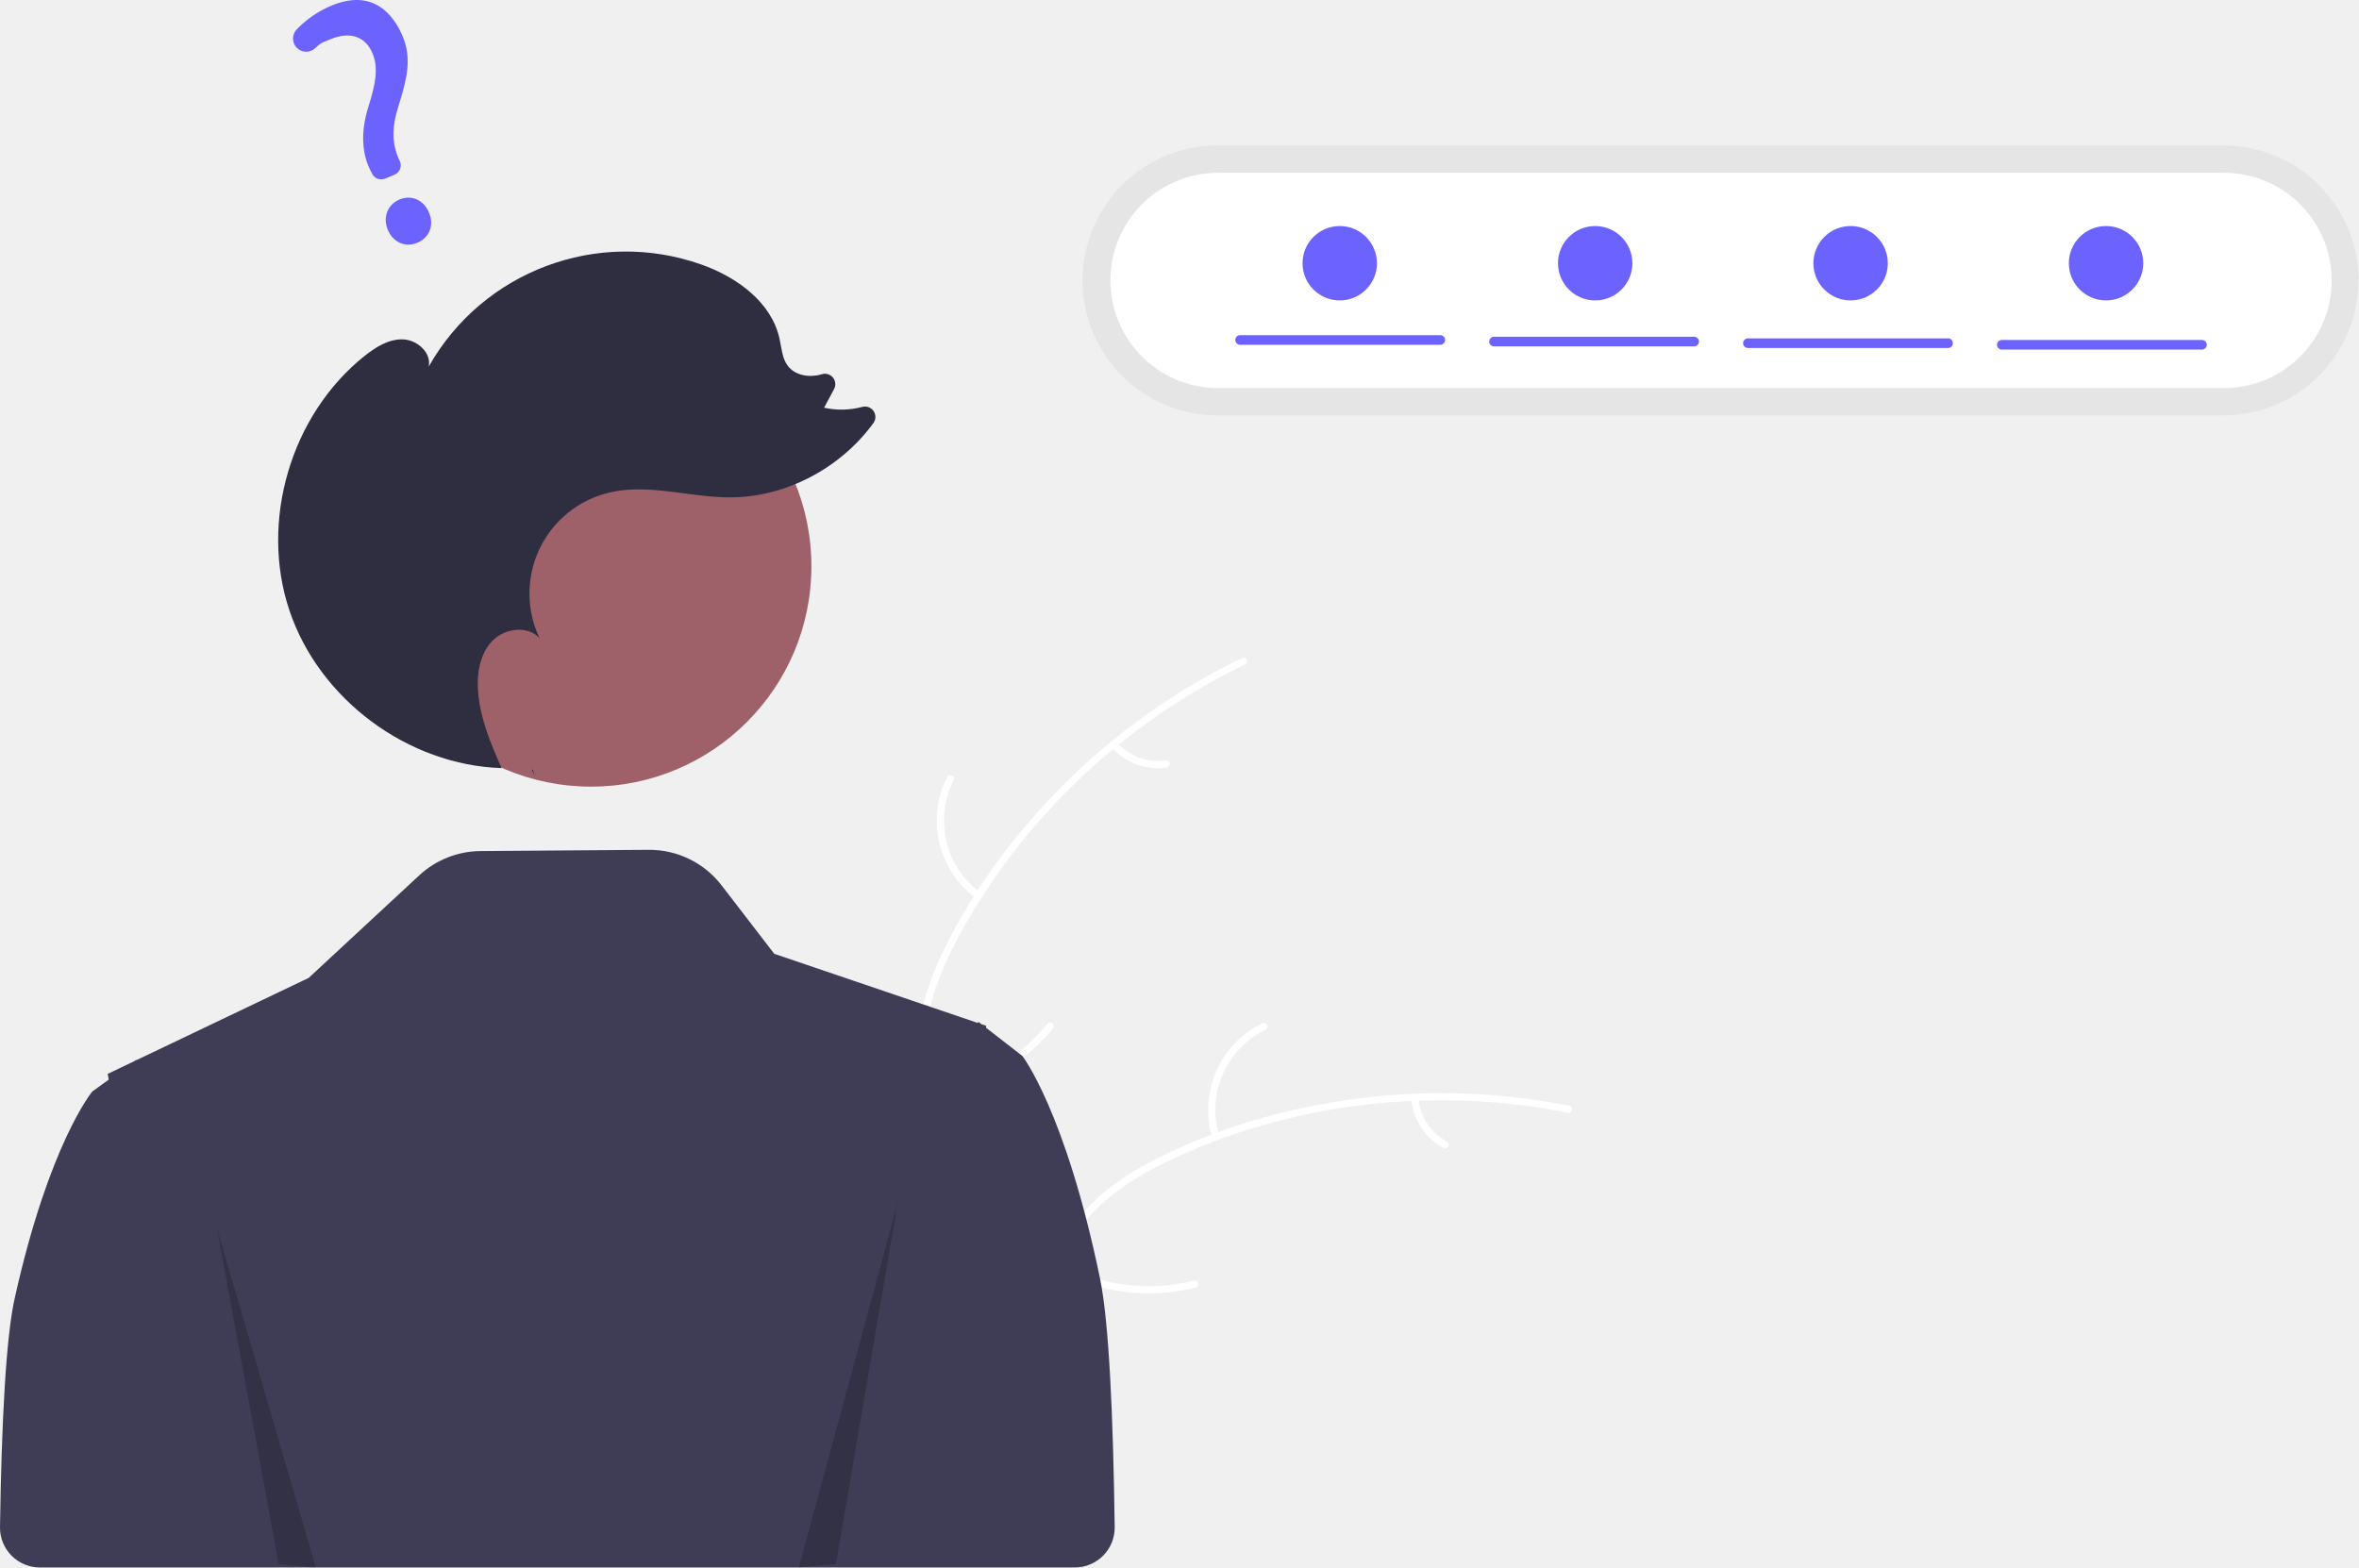
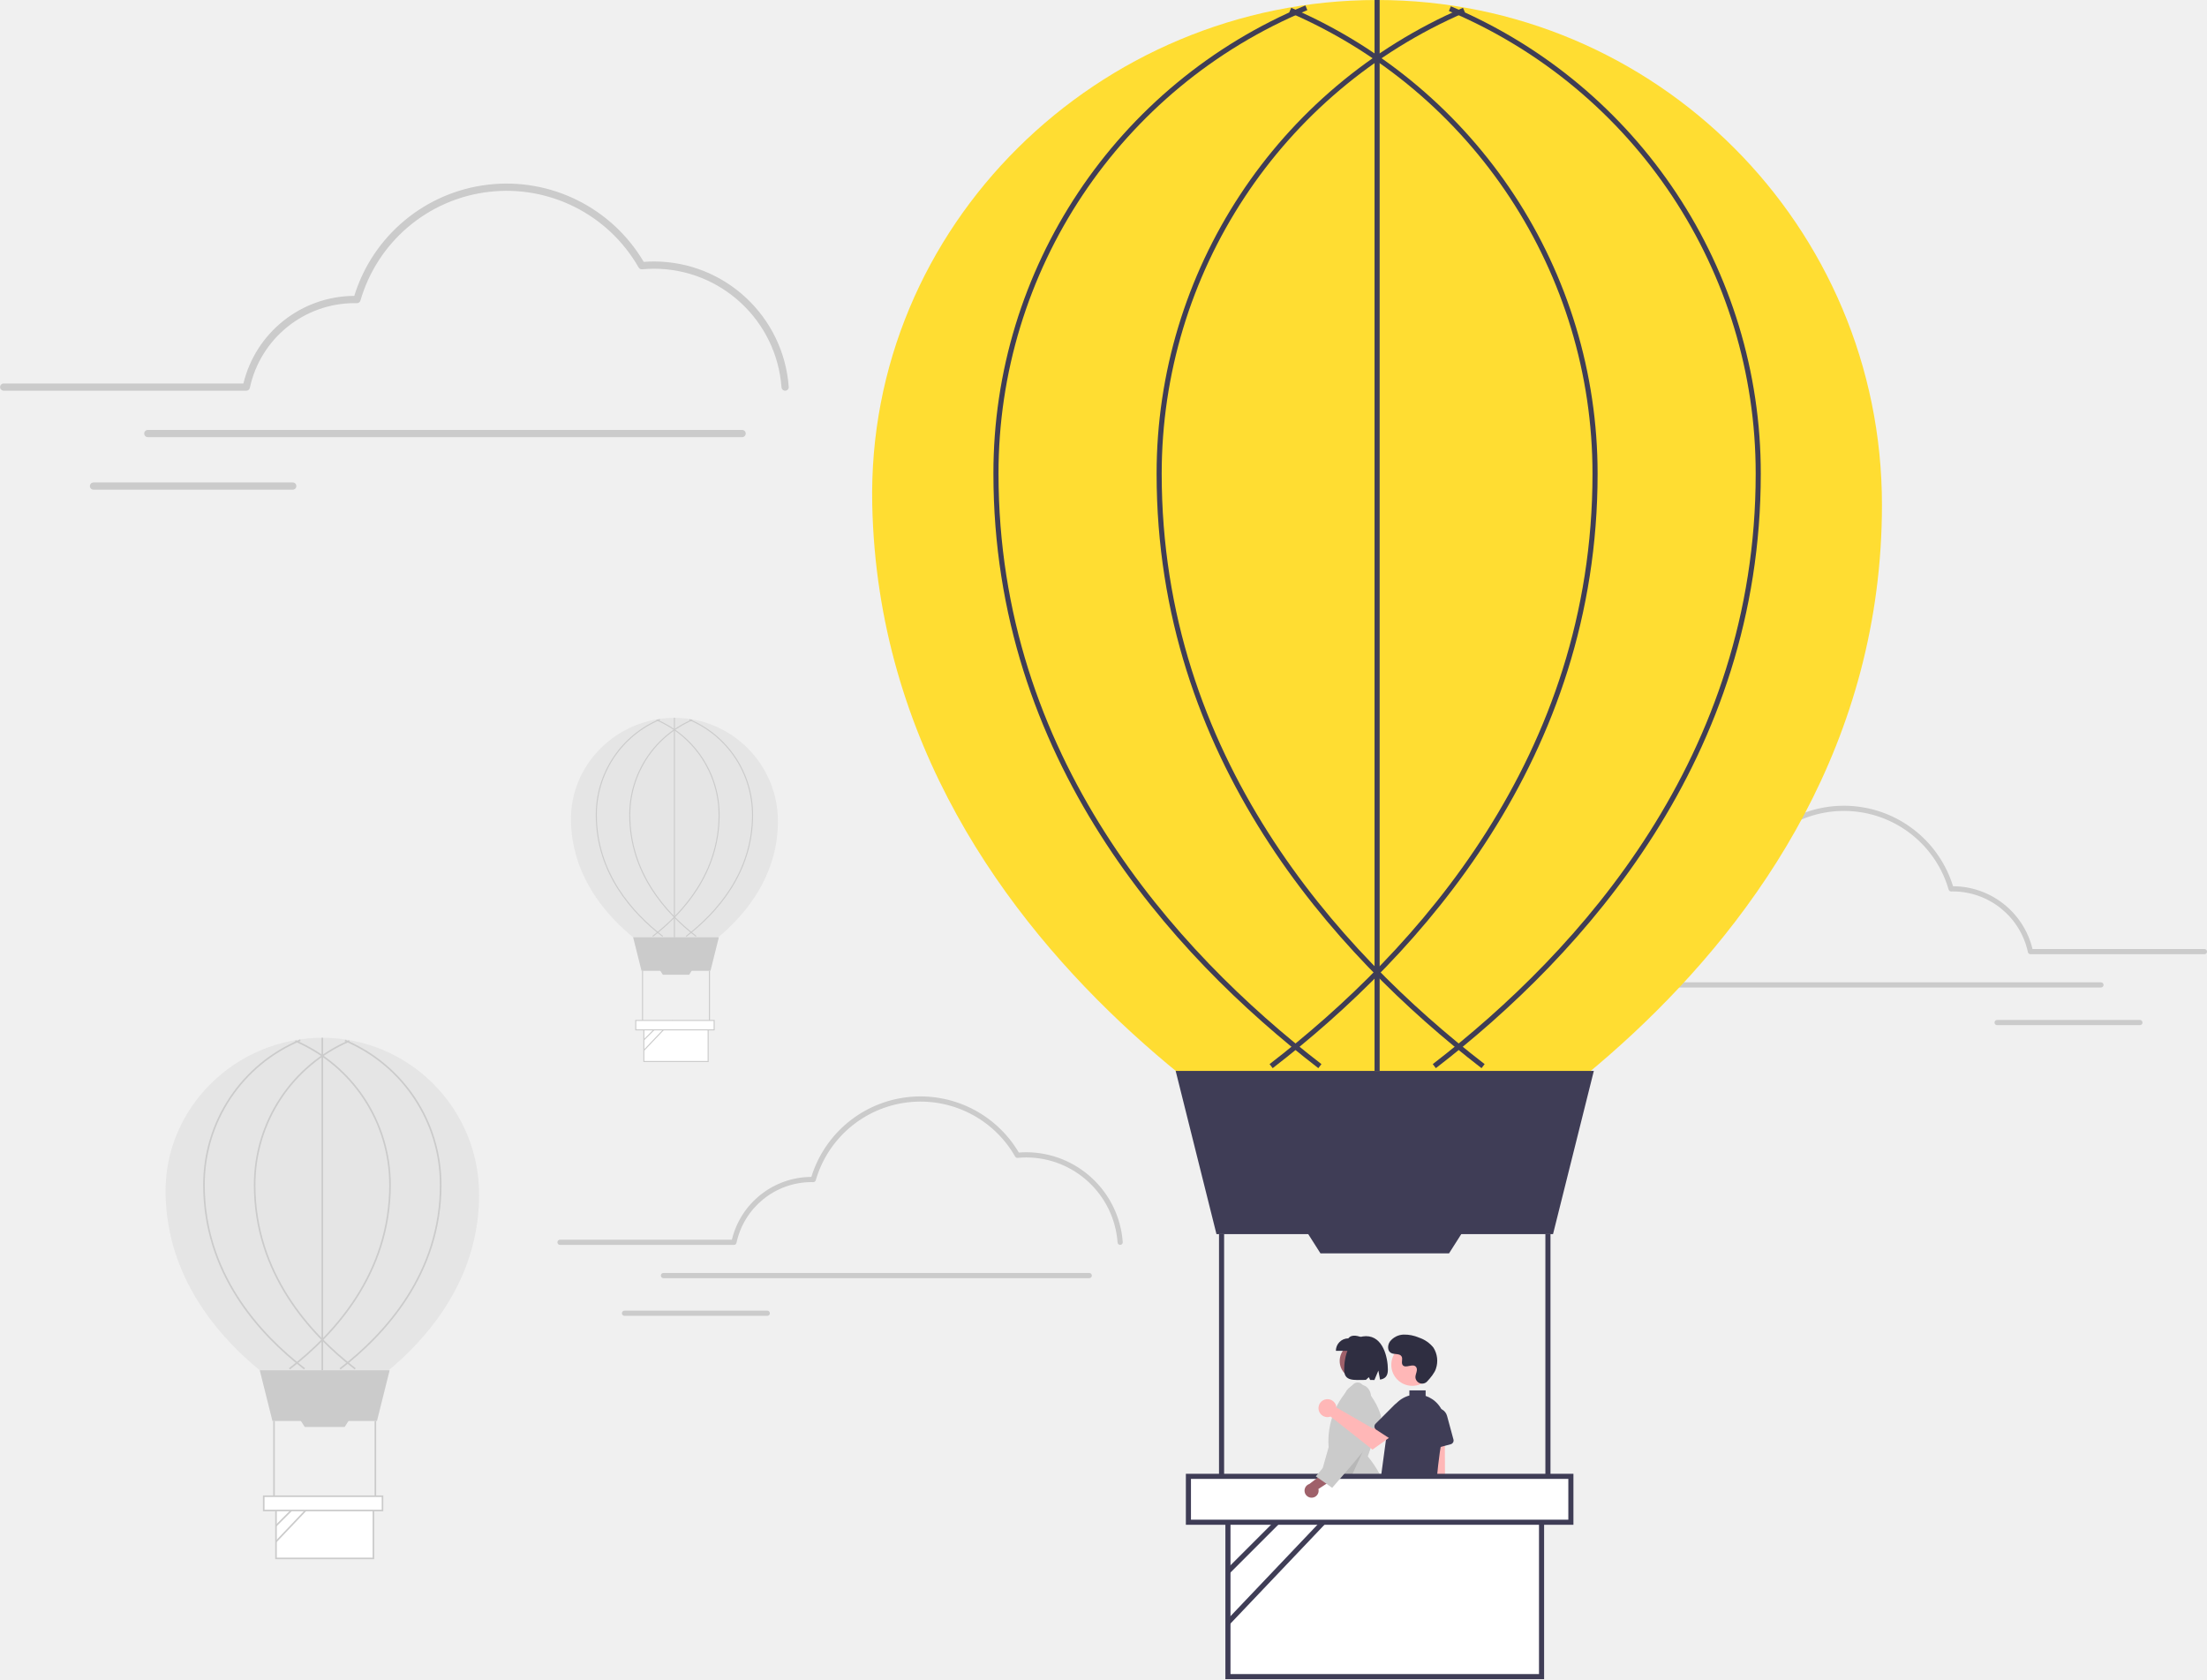
- <svg xmlns="http://www.w3.org/2000/svg" data-name="Layer 1" width="951.235" height="632.162" viewBox="0 0 951.235 632.162">
-   <path d="M465.591,496.884c32.599-57.345,94.782-101.377,160.608-97.135a303.919,303.919,0,0,0-79.931,192.744c-1.081,27.644.595,58.502-17.759,79.201-11.42,12.88-28.877,19.117-46.04,20.426-17.164,1.308-34.324-1.793-51.259-4.881l-4.108,1.261C425.537,622.556,432.992,554.23,465.591,496.884Z" transform="translate(-124.3823 -133.0693)" fill="#f0f0f0" />
-   <path d="M626.297,401.13C577.62,424.563,536.113,463.7,510.633,511.429c-5.509,10.319-10.199,21.266-12.244,32.841-2.047,11.58-.617,22.603,3.338,33.602,3.616,10.055,8.479,19.921,9.588,30.68,1.169,11.34-3.004,21.944-10.515,30.359-9.19,10.296-21.531,16.677-33.817,22.497-13.641,6.462-27.912,12.958-37.573,25.019-1.171,1.461-3.37-.441-2.201-1.9,16.809-20.983,45.583-24.928,65.536-41.831,9.31-7.887,16.3-18.628,15.859-31.214-.386-11.005-5.392-21.184-9.141-31.333-3.937-10.657-5.9-21.372-4.488-32.734,1.444-11.622,5.716-22.776,10.937-33.191,11.774-23.488,27.887-45.051,46.345-63.691a264.375,264.375,0,0,1,73.099-52.155c1.681-.809,2.612,1.947.942,2.751Z" transform="translate(-124.3823 -133.0693)" fill="#fff" />
-   <path d="M518.097,495.478a38.974,38.974,0,0,1-11.761-49.077c.851-1.666,3.48-.421,2.627,1.247a36.089,36.089,0,0,0,11.033,45.63c1.515,1.097-.393,3.291-1.9,2.201Z" transform="translate(-124.3823 -133.0693)" fill="#fff" />
-   <path d="M499.222,573.016A75.118,75.118,0,0,0,546.783,545.906c1.176-1.457,3.375.444,2.201,1.9A78.134,78.134,0,0,1,499.435,575.915c-1.855.266-2.058-2.635-.213-2.899Z" transform="translate(-124.3823 -133.0693)" fill="#fff" />
-   <path d="M574.907,432.685a22.061,22.061,0,0,0,19.718,7.03c1.851-.289,2.052,2.612.213,2.899a24.721,24.721,0,0,1-21.83-7.728,1.502,1.502,0,0,1-.151-2.05,1.461,1.461,0,0,1,2.05-.151Z" transform="translate(-124.3823 -133.0693)" fill="#fff" />
-   <path d="M757.173,580.652c-1.151.213-2.302.427-3.463.662a290.53,290.53,0,0,0-45.425,12.557c-1.149.4-2.308.823-3.443,1.255a306.284,306.284,0,0,0-96.329,58.622,297.44,297.44,0,0,0-31.2,32.695c-13.196,16.123-26.221,34.654-43.465,45.166a51.028,51.028,0,0,1-5.552,3.01l-99.338-41.204c-.179-.207-.368-.392-.548-.599l-4.041-1.464c.451-.636.932-1.287,1.383-1.923.26-.37.542-.731.802-1.102.18-.244.362-.488.511-.718.06-.081.121-.162.171-.221.149-.23.311-.429.451-.636q4.02-5.465,8.13-10.892c.009-.023.009-.023.041-.036,20.951-27.516,44.382-53.525,71.017-75.151.802-.65,1.611-1.324,2.458-1.955a283.824,283.824,0,0,1,38.364-25.951,250.912,250.912,0,0,1,22.758-11.253A208.652,208.652,0,0,1,633.669,545.389c43.431-4.033,87.669,5.869,120.98,33.154C755.5,579.241,756.331,579.931,757.173,580.652Z" transform="translate(-124.3823 -133.0693)" fill="#f0f0f0" />
-   <path d="M756.427,581.82c-52.975-10.597-109.678-4.339-158.759,18.43-10.611,4.923-20.947,10.84-29.549,18.85-8.606,8.014-14.101,17.676-17.565,28.839-3.167,10.205-5.224,21.011-10.816,30.269-5.895,9.758-15.61,15.712-26.674,17.909-13.537,2.688-27.232.352-40.545-2.397-14.782-3.053-30.088-6.459-45.063-2.646-1.814.462-2.425-2.381-.613-2.842,26.055-6.634,51.404,7.541,77.512,6.058,12.183-.692,24.23-5.06,31.455-15.374,6.318-9.019,8.449-20.16,11.566-30.521,3.273-10.879,8.157-20.616,16.124-28.838,8.151-8.41,18.277-14.744,28.715-19.916,23.542-11.665,49.39-19.181,75.35-22.951a264.375,264.375,0,0,1,89.766,2.367c1.83.366.913,3.127-.905,2.763Z" transform="translate(-124.3823 -133.0693)" fill="#fff" />
-   <path d="M613.231,592.008a38.974,38.974,0,0,1,20.158-46.266c1.682-.817,3.032,1.759,1.347,2.577a36.089,36.089,0,0,0-18.663,43.076c.549,1.788-2.296,2.391-2.842.613Z" transform="translate(-124.3823 -133.0693)" fill="#fff" />
-   <path d="M551.478,642.554a75.118,75.118,0,0,0,54.296,6.99c1.816-.456,2.427,2.387.613,2.842a78.135,78.135,0,0,1-56.485-7.388c-1.641-.905-.057-3.343,1.576-2.443Z" transform="translate(-124.3823 -133.0693)" fill="#fff" />
-   <path d="M696.396,576.075a22.061,22.061,0,0,0,11.511,17.484c1.652.884.066,3.321-1.576,2.443a24.721,24.721,0,0,1-12.777-19.314,1.502,1.502,0,0,1,1.114-1.728,1.461,1.461,0,0,1,1.728,1.114Z" transform="translate(-124.3823 -133.0693)" fill="#fff" />
-   <path d="M567.941,648.631c-13.912-67.267-31.302-89.694-31.302-89.694l-6.643-5.152-7.989-6.206.039-.798-1.895-.644-.445-.346-.729-.56-.117.126-.248.256-36.152-12.289-45.865-15.579L415.355,490.14a36.734,36.734,0,0,0-29.387-14.334l-67.829.502a36.734,36.734,0,0,0-24.71,9.801l-44.583,41.354-69.469,33.178-.117-.117-.729.521-10.734,5.132.443,2.306-6.643,4.794s-17.39,20.868-31.302,83.459c-3.539,15.926-5.281,50.09-5.91,92.188a16.069,16.069,0,0,0,16.062,16.307H511.494v-0H557.806a16.072,16.072,0,0,0,16.063-16.291C573.254,703.131,571.513,665.902,567.941,648.631Z" transform="translate(-124.3823 -133.0693)" fill="#3f3d56" />
-   <path d="M615.548,191.732a54.431,54.431,0,1,0,0,108.861H1021.187a54.431,54.431,0,0,0,0-108.861Z" transform="translate(-124.3823 -133.0693)" fill="#e5e5e5" />
-   <path d="M615.548,202.747a43.415,43.415,0,1,0,0,86.83H1021.187a43.415,43.415,0,0,0,0-86.83Z" transform="translate(-124.3823 -133.0693)" fill="#fff" />
-   <circle id="e096411a-cdc3-4e6d-bbd4-4630e1fee17e" data-name="ab6171fa-7d69-4734-b81c-8dff60f9761b" cx="238.323" cy="228.392" r="88.863" fill="#9e616a" />
-   <path d="M339.972,445.973q-.569-1.254-1.136-2.516c.146.005.29.026.435.029Z" transform="translate(-124.3823 -133.0693)" fill="#2f2e41" />
-   <path d="M271.371,276.64c4.494-3.585,9.747-6.884,15.494-6.699,5.746.185,11.573,5.375,10.383,11a91.318,91.318,0,0,1,109.895-41.208c14.282,5.039,28.287,15.119,31.568,29.904.842,3.795,1.023,7.957,3.393,11.039,2.988,3.886,8.705,4.765,13.412,3.398q.071-.021.141-.042a4.199,4.199,0,0,1,5.073,5.927l-4.041,7.537a32.383,32.383,0,0,0,15.428-.328,4.195,4.195,0,0,1,4.455,6.528c-13.325,18.294-35.586,30.108-58.303,29.969-16.146-.098-32.458-5.663-48.172-1.95a41.844,41.844,0,0,0-28.144,58.74c-4.827-5.28-14.159-4.03-19.097,1.147-4.938,5.177-6.216,12.904-5.719,20.041.761,10.916,5.038,21.201,9.546,31.212-37.801-1.19-73.555-27.707-85.59-63.572C229.008,343.267,241.674,300.33,271.371,276.64Z" transform="translate(-124.3823 -133.0693)" fill="#2f2e41" />
-   <polygon points="87.464 495.253 112.388 630.86 127.343 632.162 87.464 495.253" opacity="0.2" />
-   <polygon points="362.007 485.026 337.083 630.762 322.128 632.162 362.007 485.026" opacity="0.2" />
-   <path d="M292.629,231.001c-4.779,1.995-9.765-.191-11.857-5.2-2.123-5.085-.14-10.246,4.715-12.274,4.856-2.028,9.754.165,11.911,5.331C299.524,223.948,297.563,228.941,292.629,231.001Zm-9.154-27.482-3.8,1.587a4.099,4.099,0,0,1-5.206-1.909l-.188-.368c-4.088-7.373-4.557-16.335-1.384-26.621,2.939-9.227,4.16-15.717,1.705-21.596-2.838-6.797-8.899-8.927-16.628-5.842-2.998,1.252-3.952,1.232-6.311,3.572a5.416,5.416,0,0,1-3.921,1.593,5.235,5.235,0,0,1-3.747-1.643,5.348,5.348,0,0,1-.037-7.297,41.535,41.535,0,0,1,14.046-9.644c16.606-6.934,24.966,3.303,28.792,12.465,3.742,8.961,1.637,17.275-1.745,28.043-2.834,8.948-2.669,15.578.55,22.17a4.081,4.081,0,0,1-2.126,5.491Z" transform="translate(-124.3823 -133.0693)" fill="#6c63ff" />
-   <path d="M705.149,272.122h-80.707a1.944,1.944,0,1,1,0-3.888h80.707a1.944,1.944,0,0,1,0,3.888Z" transform="translate(-124.3823 -133.0693)" fill="#6c63ff" />
-   <path d="M807.53,272.77h-80.707a1.944,1.944,0,1,1,0-3.888h80.707a1.944,1.944,0,1,1,0,3.888Z" transform="translate(-124.3823 -133.0693)" fill="#6c63ff" />
-   <path d="M909.912,273.418H829.205a1.944,1.944,0,0,1,0-3.888h80.707a1.944,1.944,0,1,1,0,3.888Z" transform="translate(-124.3823 -133.0693)" fill="#6c63ff" />
-   <path d="M1012.294,274.066h-80.707a1.944,1.944,0,0,1,0-3.888h80.707a1.944,1.944,0,0,1,0,3.888Z" transform="translate(-124.3823 -133.0693)" fill="#6c63ff" />
-   <circle cx="540.235" cy="106.162" r="15" fill="#6c63ff" />
-   <circle cx="643.235" cy="106.162" r="15" fill="#6c63ff" />
-   <circle cx="746.235" cy="106.162" r="15" fill="#6c63ff" />
-   <circle cx="849.235" cy="106.162" r="15" fill="#6c63ff" />
+ <svg xmlns="http://www.w3.org/2000/svg" data-name="Layer 1" width="865.573" height="658.549" viewBox="0 0 865.573 658.549">
+   <path d="M475.131,273.96a1.421,1.421,0,0,1-1.416-1.321,50.211,50.211,0,0,0-49.941-46.526c-1.515,0-3.106.077-4.729.229A1.42,1.42,0,0,1,417.68,225.633a59.662,59.662,0,0,0-109.105,12.976,1.414,1.414,0,0,1-1.397,1.025l-.378-.011c-.197-.007-.393-.014-.591-.014a42.078,42.078,0,0,0-41.004,33.223,1.421,1.421,0,0,1-1.39,1.128H168.634a1.421,1.421,0,0,1,0-2.841H262.678a44.945,44.945,0,0,1,43.482-34.351,62.503,62.503,0,0,1,113.527-13.333c1.397-.109,2.768-.164,4.087-.164a53.062,53.062,0,0,1,52.775,49.169,1.421,1.421,0,0,1-1.318,1.517C475.198,273.959,475.164,273.96,475.131,273.96Z" transform="translate(-167.2136 -120.7253)" fill="#cbcbcb" />
+   <path d="M458.227,292.176H225.228a1.421,1.421,0,1,1,0-2.841H458.227a1.421,1.421,0,1,1,0,2.841Z" transform="translate(-167.2136 -120.7253)" fill="#cbcbcb" />
+   <path d="M282.057,312.777H203.917a1.421,1.421,0,1,1,0-2.841h78.14a1.421,1.421,0,0,1,0,2.841Z" transform="translate(-167.2136 -120.7253)" fill="#cbcbcb" />
+   <path d="M355.114,589.211c0,57.76-60.554,85.397-60.554,85.397s-61.176-27.638-62.418-85.397c-.73-33.95,27.528-61.486,61.486-61.486A61.486,61.486,0,0,1,355.114,589.211Z" transform="translate(-167.2136 -120.7253)" fill="#e5e5e5" />
+   <polygon points="147.842 557.299 106.851 557.299 101.882 537.425 152.81 537.425 147.842 557.299" fill="#cbcbcb" />
+   <rect x="108.248" y="591.288" width="38.196" height="19.905" fill="#fff" />
+   <path d="M313.968,732.228h-38.817v-20.526h38.817Zm-38.196-.621h37.575V712.323H275.772Z" transform="translate(-167.2136 -120.7253)" fill="#cbcbcb" />
+   <polygon points="135.176 559.643 119.517 559.643 117.72 556.819 136.973 556.819 135.176 559.643" fill="#cbcbcb" />
+   <rect x="107.161" y="557.299" width="0.621" height="30.432" fill="#cbcbcb" />
+   <rect x="146.91" y="557.299" width="0.621" height="30.432" fill="#cbcbcb" />
+   <path d="M300.785,657.814l-.379-.492c17.942-13.836,39.33-37.54,39.33-71.89a61.092,61.092,0,0,0-37.363-56.368l.242-.572a61.712,61.712,0,0,1,37.742,56.94C340.357,620.034,318.838,643.892,300.785,657.814Z" transform="translate(-167.2136 -120.7253)" fill="#cbcbcb" />
+   <path d="M280.911,657.814l-.379-.492c17.942-13.836,39.33-37.54,39.33-71.89A61.164,61.164,0,0,0,282.924,529.245l.246-.57A61.784,61.784,0,0,1,320.483,585.432C320.483,620.034,298.963,643.892,280.911,657.814Z" transform="translate(-167.2136 -120.7253)" fill="#cbcbcb" />
+   <path d="M306.345,657.814c-18.053-13.921-39.572-37.78-39.572-72.382a61.784,61.784,0,0,1,37.313-56.757l.246.57a61.164,61.164,0,0,0-36.938,56.186c0,34.35,21.388,58.054,39.33,71.89Z" transform="translate(-167.2136 -120.7253)" fill="#cbcbcb" />
+   <path d="M286.471,657.814c-18.053-13.921-39.572-37.779-39.572-72.382a61.669,61.669,0,0,1,37.995-57.046l.239.573a61.049,61.049,0,0,0-37.613,56.473c0,34.35,21.388,58.054,39.33,71.89Z" transform="translate(-167.2136 -120.7253)" fill="#cbcbcb" />
+   <rect x="126.104" y="407" width="0.621" height="130.425" fill="#cbcbcb" />
+   <line x1="108.248" y1="598.383" x2="119.637" y2="586.994" fill="#fff" />
+   <rect x="273.103" y="713.103" width="16.106" height="0.621" transform="translate(-589.3246 287.0362) rotate(-45)" fill="#cbcbcb" />
+   <line x1="108.248" y1="604.603" x2="125.18" y2="586.8" fill="#fff" />
+   <rect x="271.643" y="716.117" width="24.569" height="0.621" transform="translate(-598.1279 307.8066) rotate(-46.44446)" fill="#cbcbcb" />
+   <rect x="103.435" y="586.8" width="46.58" height="5.59" fill="#fff" />
+   <path d="M317.539,713.426H270.338v-6.211h47.201Zm-46.58-.621H316.918V707.836H270.959Z" transform="translate(-167.2136 -120.7253)" fill="#cbcbcb" />
+   <path d="M472.304,442.831c0,38.124-39.969,56.366-39.969,56.366s-40.379-18.242-41.198-56.366c-.482-22.408,18.17-40.583,40.583-40.583A40.583,40.583,0,0,1,472.304,442.831Z" transform="translate(-167.2136 -120.7253)" fill="#e5e5e5" />
+   <polygon points="278.65 380.726 251.594 380.726 248.315 367.608 281.93 367.608 278.65 380.726" fill="#cbcbcb" />
+   <rect x="252.517" y="403.16" width="25.211" height="13.138" fill="#fff" />
+   <path d="M445.146,537.228H419.525v-13.548H445.146Zm-25.211-.41h24.801V524.09h-24.801Z" transform="translate(-167.2136 -120.7253)" fill="#cbcbcb" />
+   <polygon points="270.29 382.273 259.954 382.273 258.768 380.409 271.476 380.409 270.29 382.273" fill="#cbcbcb" />
+   <rect x="251.799" y="380.726" width="0.41" height="20.087" fill="#cbcbcb" />
+   <rect x="278.035" y="380.726" width="0.41" height="20.087" fill="#cbcbcb" />
+   <path d="M436.445,488.111l-.25-.325c11.843-9.133,25.96-24.778,25.96-47.451a40.323,40.323,0,0,0-24.661-37.205l.16-.378a40.732,40.732,0,0,1,24.912,37.583C462.564,463.175,448.36,478.923,436.445,488.111Z" transform="translate(-167.2136 -120.7253)" fill="#cbcbcb" />
+   <path d="M423.327,488.112l-.25-.325c11.843-9.133,25.96-24.778,25.96-47.451a40.371,40.371,0,0,0-24.381-37.085l.163-.376a40.78,40.78,0,0,1,24.628,37.462C449.446,463.175,435.242,478.923,423.327,488.112Z" transform="translate(-167.2136 -120.7253)" fill="#cbcbcb" />
+   <path d="M440.115,488.111c-11.915-9.189-26.119-24.936-26.119-47.775A40.78,40.78,0,0,1,438.624,402.874l.163.376a40.371,40.371,0,0,0-24.381,37.086c0,22.672,14.117,38.318,25.96,47.451Z" transform="translate(-167.2136 -120.7253)" fill="#cbcbcb" />
+   <path d="M426.997,488.111c-11.916-9.189-26.119-24.936-26.119-47.775a40.704,40.704,0,0,1,25.078-37.653l.158.378a40.295,40.295,0,0,0-24.826,37.275c0,22.673,14.117,38.318,25.96,47.451Z" transform="translate(-167.2136 -120.7253)" fill="#cbcbcb" />
+   <rect x="264.302" y="281.522" width="0.41" height="86.086" fill="#cbcbcb" />
+   <line x1="252.517" y1="407.843" x2="260.034" y2="400.326" fill="#fff" />
+   <rect x="418.174" y="524.605" width="10.631" height="0.41" transform="translate(-414.2732 332.4398) rotate(-45)" fill="#cbcbcb" />
+   <line x1="252.517" y1="411.949" x2="263.692" y2="400.198" fill="#fff" />
+   <rect x="417.21" y="526.594" width="16.217" height="0.41" transform="translate(-416.7387 351.3098) rotate(-46.44446)" fill="#cbcbcb" />
+   <rect x="249.34" y="400.198" width="30.745" height="3.689" fill="#fff" />
+   <path d="M447.503,524.818h-31.155v-4.099h31.155Zm-30.745-.41h30.335v-3.279H416.758Z" transform="translate(-167.2136 -120.7253)" fill="#cbcbcb" />
+   <path d="M812.075,494.953a1.018,1.018,0,0,0,1.015-.947,35.991,35.991,0,0,1,35.797-33.349c1.086,0,2.226.055,3.39.164a1.018,1.018,0,0,0,.979-.508,42.765,42.765,0,0,1,78.205,9.301,1.014,1.014,0,0,0,1.001.735l.271-.008c.141-.005.282-.01.424-.01a30.161,30.161,0,0,1,29.391,23.814,1.018,1.018,0,0,0,.996.808h68.224a1.018,1.018,0,1,0,0-2.037H964.359a32.216,32.216,0,0,0-31.168-24.622,44.801,44.801,0,0,0-81.375-9.557c-1.002-.078-1.984-.117-2.929-.117a38.034,38.034,0,0,0-37.829,35.243,1.018,1.018,0,0,0,.945,1.087C812.027,494.952,812.051,494.953,812.075,494.953Z" transform="translate(-167.2136 -120.7253)" fill="#cbcbcb" />
+   <path d="M824.192,508.01H991.202a1.018,1.018,0,1,0,0-2.037H824.192a1.018,1.018,0,0,0,0,2.037Z" transform="translate(-167.2136 -120.7253)" fill="#cbcbcb" />
+   <path d="M950.468,522.777h56.01a1.018,1.018,0,0,0,0-2.037H950.468a1.018,1.018,0,1,0,0,2.037Z" transform="translate(-167.2136 -120.7253)" fill="#cbcbcb" />
+   <polygon points="522.992 647.768 519.639 647.768 518.044 634.839 522.992 634.839 522.992 647.768" fill="#9f616a" />
+   <path d="M691.06,771.743H680.251v-.137a4.212,4.212,0,0,1,4.207-4.207h6.602Z" transform="translate(-167.2136 -120.7253)" fill="#2f2e41" />
+   <polygon points="566.219 641.416 563.345 643.143 555.319 632.881 559.56 630.333 566.219 641.416" fill="#9f616a" />
+   <path d="M726.574,770.053l-.07-.117a4.212,4.212,0,0,1,1.439-5.773l5.659-3.4,2.237,3.723Z" transform="translate(-167.2136 -120.7253)" fill="#2f2e41" />
+   <path d="M691.077,765.825l-.058-0a45.014,45.014,0,0,1-4.88-.281c-.618-.061-1.288-.127-2.095-.193l-.028-.005c-.551-.164-.566-5.329-.333-23.011.12-9.056.255-19.321.094-25.858l-.002-.064.049-.042a24.575,24.575,0,0,1,21.623-5.49l.059.012.031.052c3.295,5.574,8.269,13.604,13.079,21.369,11.043,17.825,14.201,23.068,13.855,23.463l-.042.032c-.754.377-1.32.667-1.802.914a59.406,59.406,0,0,1-5.863,2.645l-.089.036-.065-.071c-11.205-12.278-20.529-25.993-26.297-38.672-.674,4.328-1.492,9.981-2.356,15.952-2.485,17.173-4.165,28.481-4.841,29.169Z" transform="translate(-167.2136 -120.7253)" fill="#2f2e41" />
+   <path d="M694.096,717.798a58.692,58.692,0,0,1,19.626,3.286,44.673,44.673,0,0,0-10.015-29.125l-.049-.059.025-.073c1.76-5.086,3.579-10.342,5.205-15.573l-.025-.088c-1.14-4.053-3.587-8.149-7.481-12.522a2.396,2.396,0,0,0-3.271-.166,30.476,30.476,0,0,0-9.821,24.81l.003.026-.008.025c-3.049,10.33-4.156,15.635-5.132,20.316-.712,3.415-1.329,6.372-2.567,10.596A63.622,63.622,0,0,1,694.096,717.798Z" transform="translate(-167.2136 -120.7253)" fill="#cbcbcb" />
+   <polygon points="536.719 564.419 526.8 586.013 521.133 580.277 536.719 564.419" opacity="0.1" />
+   <circle cx="532.478" cy="533.759" r="7.057" fill="#9f616a" />
+   <path d="M691.135,650.498h11.206V645.614c-2.459-.977-4.866-1.808-6.321,0a4.884,4.884,0,0,0-4.884,4.884Z" transform="translate(-167.2136 -120.7253)" fill="#2f2e41" />
+   <path d="M702.961,644.752c6.699,0,8.574,8.397,8.574,13.134,0,2.642-1.195,3.587-3.072,3.906l-.663-3.536-1.553,3.688c-.527.003-1.081-.008-1.656-.018l-.527-1.084-1.174,1.065c-4.702.007-8.503.692-8.503-4.021C694.387,653.149,696.032,644.752,702.961,644.752Z" transform="translate(-167.2136 -120.7253)" fill="#2f2e41" />
+   <path d="M905.304,318.725c0,186-195,275-195,275s-197-89-201-275c-2.351-109.327,88.648-198,198-198S905.304,209.373,905.304,318.725Z" transform="translate(-167.2136 -120.7253)" fill="#ffdd32" />
+   <polygon points="547.274 646.307 543.163 646.307 541.208 630.453 547.274 630.453 547.274 646.307" fill="#ffb7b7" />
+   <path d="M540.227,645.132h7.927a0,0,0,0,1,0,0v4.991a0,0,0,0,1,0,0h-12.918a0,0,0,0,1,0,0v0A4.991,4.991,0,0,1,540.227,645.132Z" fill="#2f2e41" />
+   <polygon points="562.696 646.307 558.586 646.307 556.63 630.453 562.697 630.453 562.696 646.307" fill="#ffb7b7" />
+   <path d="M555.65,645.132h7.927a0,0,0,0,1,0,0v4.991a0,0,0,0,1,0,0h-12.918a0,0,0,0,1,0,0v0A4.991,4.991,0,0,1,555.65,645.132Z" fill="#2f2e41" />
+   <path d="M729.407,719.814a3.602,3.602,0,0,1-.691-5.479l-2.706-38.407,7.796.756.214,37.612a3.621,3.621,0,0,1-4.612,5.518Z" transform="translate(-167.2136 -120.7253)" fill="#ffb7b7" />
+   <path d="M714.293,759.045l-4.525-.216a1.508,1.508,0,0,1-1.437-1.496l-.316-45.783a1.509,1.509,0,0,1,1.725-1.504l18.102,2.628a1.5,1.5,0,0,1,1.292,1.482l2.328,42.422a1.509,1.509,0,0,1-1.509,1.52h-4.878a1.502,1.502,0,0,1-1.49-1.274s-3.685-31.821-4.191-31.802c-.509.009-3.533,32.695-3.533,32.695a1.514,1.514,0,0,1-1.498,1.33Q714.329,759.047,714.293,759.045Z" transform="translate(-167.2136 -120.7253)" fill="#2f2e41" />
+   <path d="M727.774,688.833a1.503,1.503,0,0,1-.623-1.14l-.571-10.352a4.157,4.157,0,0,1,8.162-1.317l2.509,9.255a1.51,1.51,0,0,1-1.061,1.851l-7.138,1.935A1.503,1.503,0,0,1,727.774,688.833Z" transform="translate(-167.2136 -120.7253)" fill="#3f3d56" />
+   <circle cx="553.893" cy="535.271" r="8.234" fill="#ffb7b7" />
+   <path d="M726.934,662.511a2.66,2.66,0,0,1-4.589-1.478,2.701,2.701,0,0,1,.003-.522c.103-.99.675-1.889.538-2.935a1.539,1.539,0,0,0-.282-.72c-1.224-1.639-4.098.733-5.253-.751-.708-.91.124-2.343-.419-3.36-.717-1.342-2.843-.68-4.175-1.415-1.483-.818-1.394-3.093-.418-4.477a7.042,7.042,0,0,1,5.339-2.718,14.32,14.32,0,0,1,6.032,1.177,12.055,12.055,0,0,1,5.7,3.952,9.648,9.648,0,0,1,.975,8.215C729.887,659.143,728.188,661.175,726.934,662.511Z" transform="translate(-167.2136 -120.7253)" fill="#2f2e41" />
+   <path d="M729.326,669.731q-.215-.154-.438-.303a10.849,10.849,0,0,0-2.547-1.249v-2.164h-6.37v2.007a11.171,11.171,0,0,0-8.101,9.282L707.533,709.508a1.501,1.501,0,0,0,.312,1.14,1.482,1.482,0,0,0,1.024.561,22.773,22.773,0,0,1,8.609,2.949,12.782,12.782,0,0,0,6.271,1.601,15.117,15.117,0,0,0,5.105-.909,1.497,1.497,0,0,0,.978-1.343c.156-3.466,1.07-21.304,3.729-32.185A11.123,11.123,0,0,0,729.326,669.731Z" transform="translate(-167.2136 -120.7253)" fill="#3f3d56" />
+   <polygon points="609.091 484 477.091 484 461.091 420 625.091 420 609.091 484" fill="#3f3d56" />
+   <rect x="481.591" y="593.451" width="123" height="64.099" fill="#fff" />
+   <path d="M772.804,779.275h-125V713.176h125Zm-123-2h121V715.176h-121Z" transform="translate(-167.2136 -120.7253)" fill="#3f3d56" />
+   <polygon points="568.304 491.547 517.878 491.547 512.091 482.453 574.091 482.453 568.304 491.547" fill="#3f3d56" />
+   <rect x="478.091" y="484" width="2" height="98" fill="#3f3d56" />
+   <rect x="606.091" y="484" width="2" height="98" fill="#3f3d56" />
+   <path d="M730.352,539.641l-1.221-1.584C786.909,493.501,855.783,417.169,855.783,306.554A196.73,196.73,0,0,0,735.464,125.035l.779-1.842A198.726,198.726,0,0,1,857.783,306.554C857.783,417.982,788.485,494.811,730.352,539.641Z" transform="translate(-167.2136 -120.7253)" fill="#3f3d56" />
+   <path d="M666.351,539.642l-1.221-1.584C722.908,493.502,791.783,417.17,791.783,306.554a196.962,196.962,0,0,0-118.949-180.934l.793-1.836A198.961,198.961,0,0,1,793.783,306.554C793.783,417.982,724.485,494.812,666.351,539.642Z" transform="translate(-167.2136 -120.7253)" fill="#3f3d56" />
+   <path d="M748.257,539.641C690.124,494.811,620.826,417.982,620.826,306.554a198.96,198.96,0,0,1,120.158-182.77l.793,1.836A196.962,196.962,0,0,0,622.826,306.554c0,110.615,68.874,186.947,126.653,231.503Z" transform="translate(-167.2136 -120.7253)" fill="#3f3d56" />
+   <path d="M684.257,539.641C626.124,494.811,556.826,417.983,556.826,306.554a198.588,198.588,0,0,1,122.352-183.702l.771,1.846A196.593,196.593,0,0,0,558.826,306.554c0,110.616,68.875,186.948,126.653,231.503Z" transform="translate(-167.2136 -120.7253)" fill="#3f3d56" />
+   <rect x="539.091" width="2" height="420" fill="#3f3d56" />
+   <line x1="481.591" y1="616.299" x2="518.265" y2="579.625" fill="#fff" />
+   <rect x="641.209" y="717.688" width="51.865" height="2" transform="translate(-480.0012 561.5136) rotate(-45)" fill="#3f3d56" />
+   <line x1="481.591" y1="636.331" x2="536.114" y2="579" fill="#fff" />
+   <rect x="636.507" y="727.391" width="79.118" height="2" transform="translate(-484.8654 595.7121) rotate(-46.44446)" fill="#3f3d56" />
+   <rect x="466.091" y="579" width="150" height="18" fill="#fff" />
+   <path d="M784.304,718.725h-152v-20h152Zm-150-2h148v-16h-148Z" transform="translate(-167.2136 -120.7253)" fill="#3f3d56" />
+   <path d="M681.819,708.097a2.749,2.749,0,0,0,2.476-3.412l8.173-5.355-4.661-2.014-7.046,5.394a2.764,2.764,0,0,0,1.059,5.387Z" transform="translate(-167.2136 -120.7253)" fill="#9f616a" />
+   <path d="M689.683,704.24l-.103-.073c-1.945-1.432-4.104-2.912-6.193-4.344l-.125-.086.099-.116c4.457-5.215,8.919-10.662,13.235-15.931l-.008-.019.041-.021.017-.021.009.008.026-.013-.118.009-1.33-10.432a6.687,6.687,0,0,1,.143-7.165,5.675,5.675,0,0,1,7.384-1.686,4.845,4.845,0,0,1,2.128,3.618,4.37,4.37,0,0,1-1.158,3.578,150.475,150.475,0,0,1,.608,15.228l0.0.048-.03.039c-4.601,5.845-9.655,11.659-14.542,17.282Z" transform="translate(-167.2136 -120.7253)" fill="#cbcbcb" />
+   <path d="M691.267,672.174a3.528,3.528,0,0,1,.08.55L705.749,681.033l3.501-2.015,3.732,4.886-7.489,5.338-16.431-12.962a3.519,3.519,0,1,1,2.205-4.104Z" transform="translate(-167.2136 -120.7253)" fill="#ffb7b7" />
+   <path d="M706.263,680.326a1.503,1.503,0,0,1,.434-1.225l7.33-7.332a4.157,4.157,0,0,1,6.426,5.202l-5.22,8.044a1.51,1.51,0,0,1-2.087.444l-6.204-4.026A1.503,1.503,0,0,1,706.263,680.326Z" transform="translate(-167.2136 -120.7253)" fill="#3f3d56" />
+   <path d="M606.534,608.953a1.018,1.018,0,0,1-1.015-.947,35.991,35.991,0,0,0-35.797-33.349c-1.086,0-2.226.055-3.39.164a1.018,1.018,0,0,1-.979-.508,42.765,42.765,0,0,0-78.205,9.301,1.014,1.014,0,0,1-1.001.735l-.271-.008c-.141-.005-.282-.01-.424-.01a30.161,30.161,0,0,0-29.391,23.814,1.018,1.018,0,0,1-.996.808H386.841a1.018,1.018,0,1,1,0-2.037h67.409a32.216,32.216,0,0,1,31.168-24.622,44.801,44.801,0,0,1,81.375-9.557c1.002-.078,1.984-.117,2.929-.117a38.034,38.034,0,0,1,37.829,35.243,1.018,1.018,0,0,1-.945,1.087C606.582,608.952,606.558,608.953,606.534,608.953Z" transform="translate(-167.2136 -120.7253)" fill="#cbcbcb" />
+   <path d="M594.417,622.01H427.407a1.018,1.018,0,1,1,0-2.037H594.417a1.018,1.018,0,1,1,0,2.037Z" transform="translate(-167.2136 -120.7253)" fill="#cbcbcb" />
+   <path d="M468.141,636.777H412.131a1.018,1.018,0,1,1,0-2.037h56.01a1.018,1.018,0,1,1,0,2.037Z" transform="translate(-167.2136 -120.7253)" fill="#cbcbcb" />
</svg>
